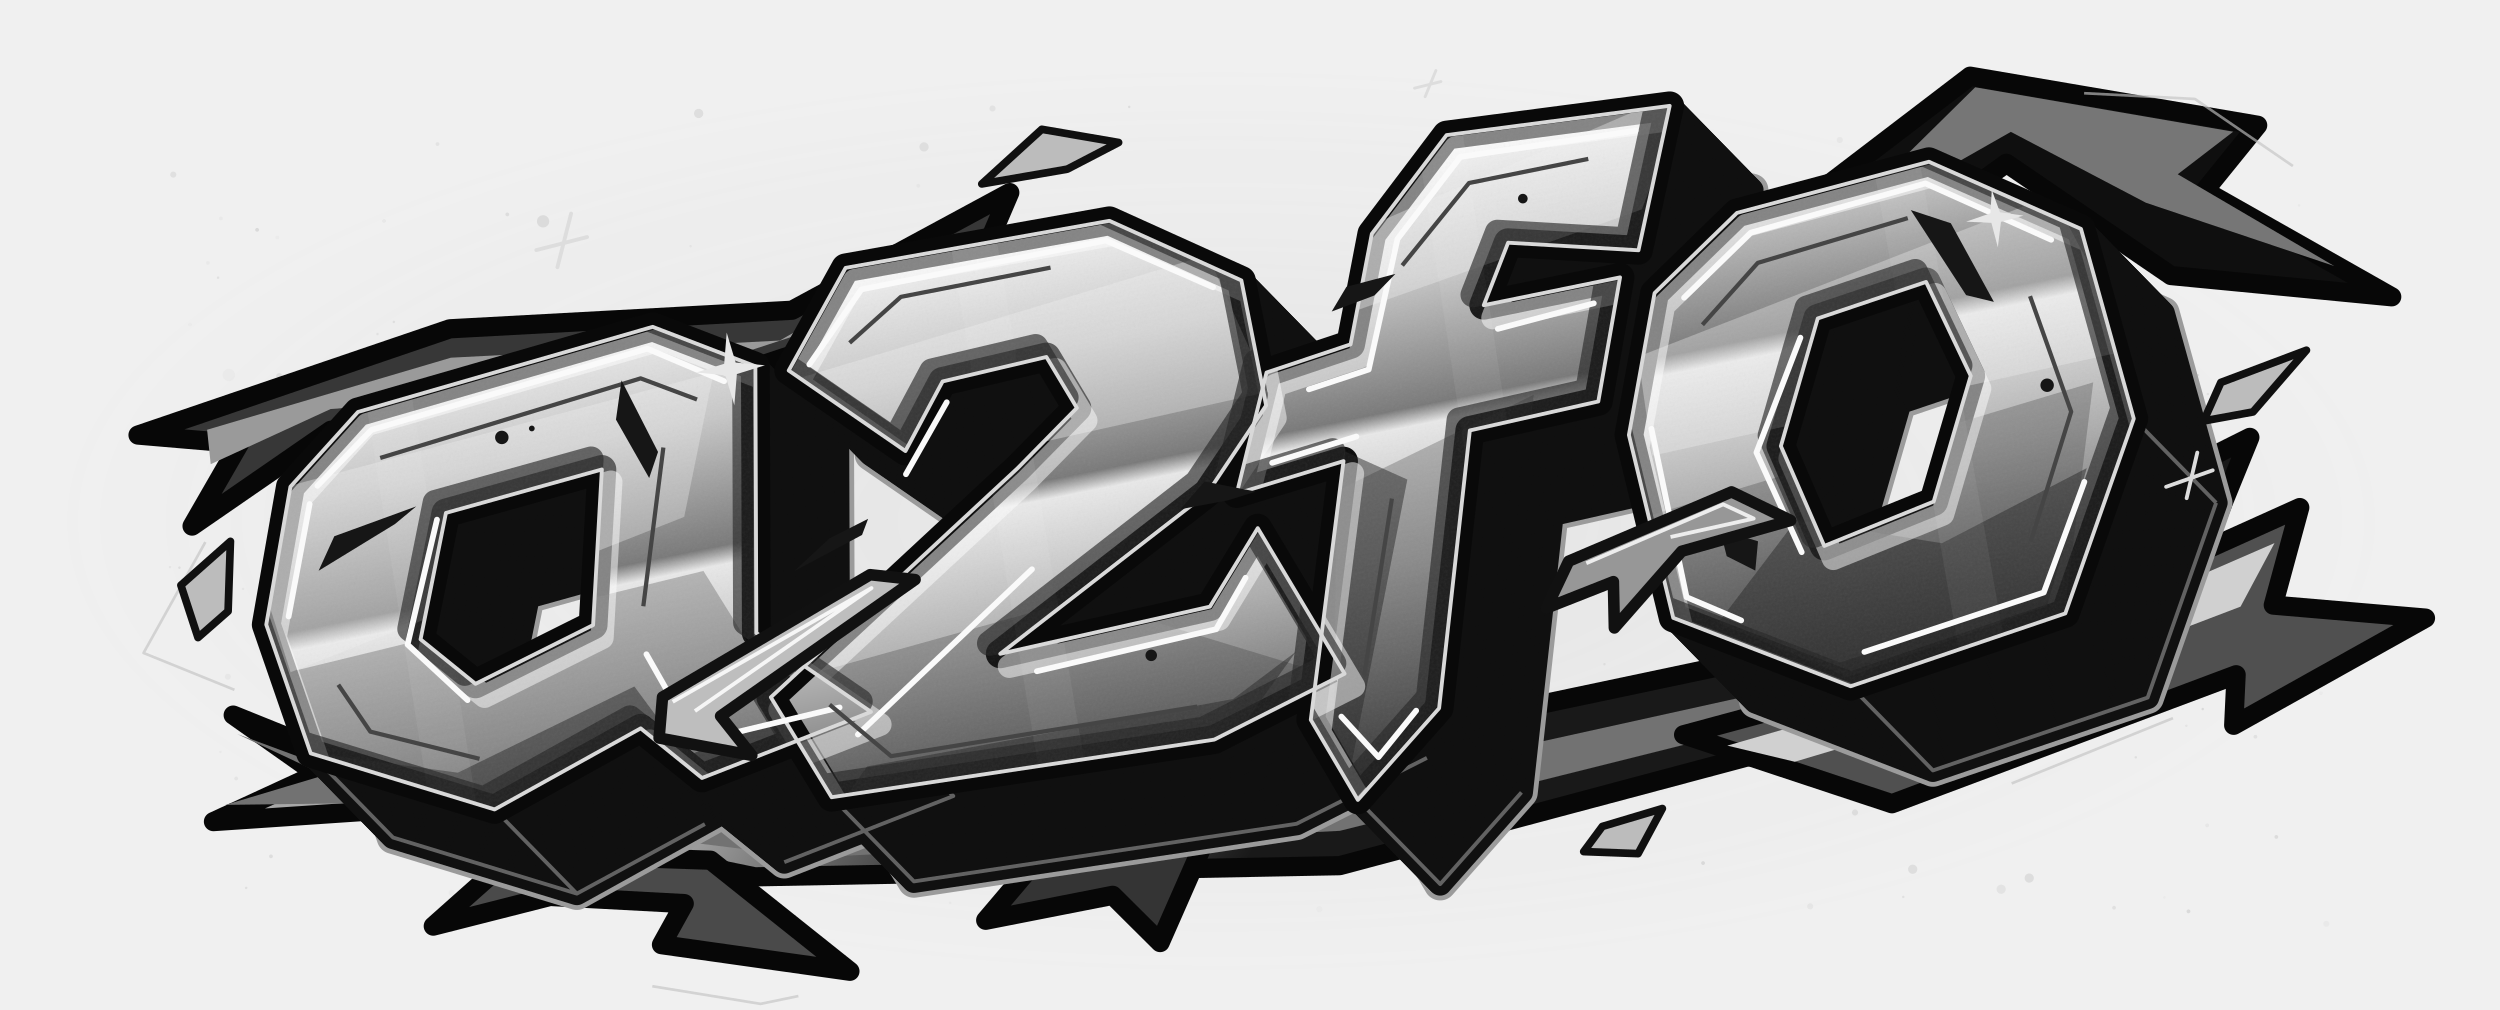
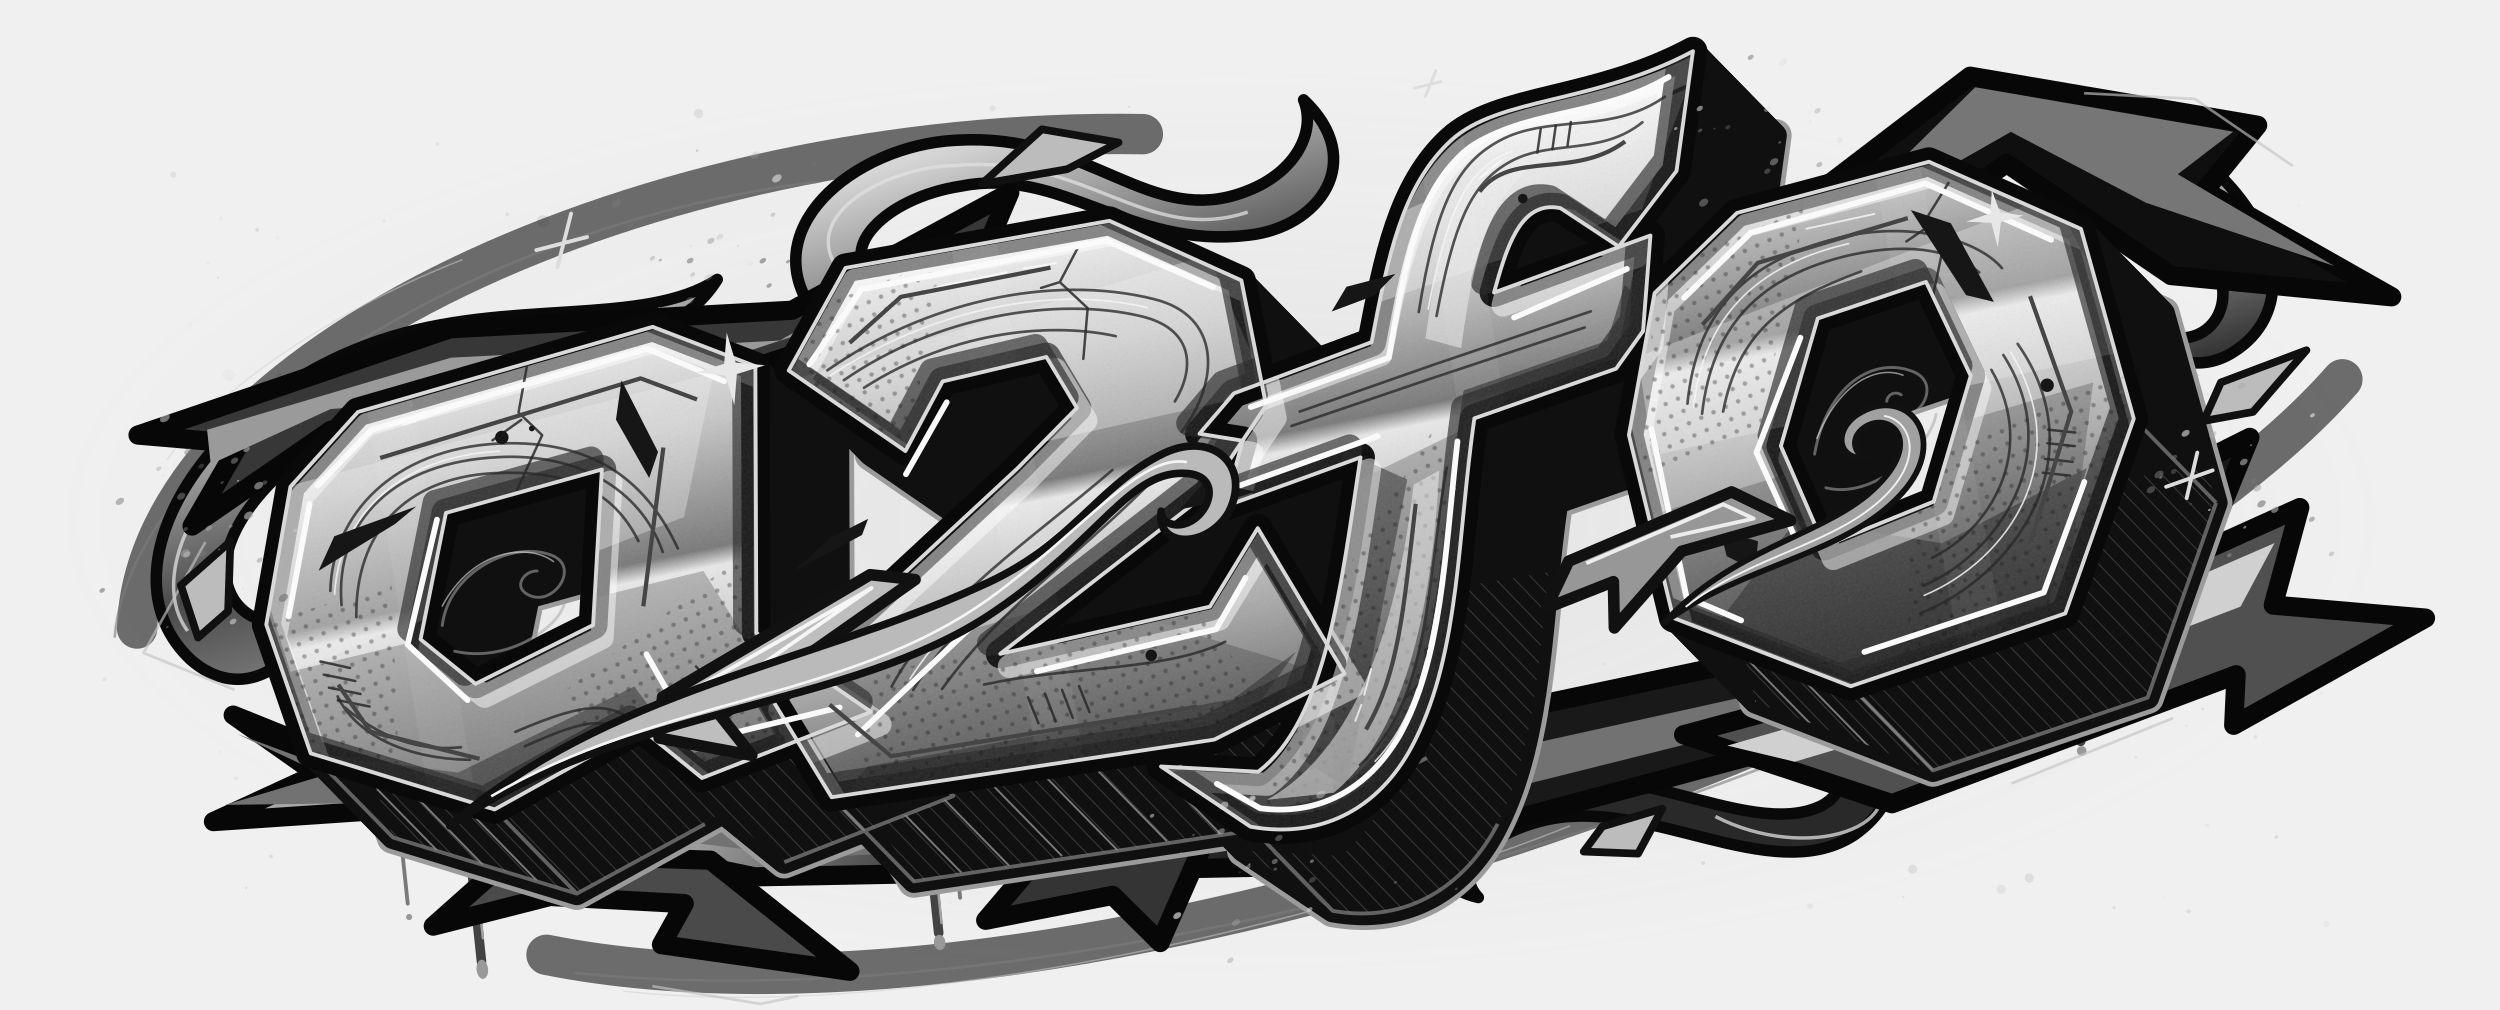
<svg xmlns="http://www.w3.org/2000/svg" viewBox="50 125 1300 525" fill="none" role="img" aria-labelledby="title description">
  <defs>
    <linearGradient id="silver" x1="650" y1="220" x2="680" y2="540" gradientUnits="userSpaceOnUse">
      <stop stop-color="#fafafa" />
      <stop offset=".22" stop-color="#c8c8c8" />
      <stop offset=".43" stop-color="#797979" />
      <stop offset=".46" stop-color="#e8e8e8" />
      <stop offset=".68" stop-color="#adadad" />
      <stop offset="1" stop-color="#414141" />
    </linearGradient>
    <linearGradient id="depth" x1="300" y1="310" x2="700" y2="590" gradientUnits="userSpaceOnUse">
      <stop stop-color="#626262" />
      <stop offset=".48" stop-color="#292929" />
      <stop offset="1" stop-color="#0f0f0f" />
    </linearGradient>
    <linearGradient id="blade" x1="440" y1="460" x2="640" y2="620" gradientUnits="userSpaceOnUse">
      <stop stop-color="#a7a7a7" />
      <stop offset=".4" stop-color="#474747" />
      <stop offset=".43" stop-color="#8b8b8b" />
      <stop offset="1" stop-color="#191919" />
    </linearGradient>
    <radialGradient id="mist">
      <stop stop-color="#999" stop-opacity=".14" />
      <stop offset="1" stop-color="#999" stop-opacity="0" />
    </radialGradient>
    <filter id="grain" x="0" y="0" width="100%" height="100%">
      <feTurbulence type="fractalNoise" baseFrequency=".75" numOctaves="3" stitchTiles="stitch" />
      <feColorMatrix type="saturate" values="0" />
    </filter>
    <path id="a" fill-rule="evenodd" clip-rule="evenodd" d="M244 291 401 263 452 289 438 427 493 474 402 499 373 470 293 504 201 465 185 396 205 326Z M284 348 264 412 290 438 354 414 367 334Z" />
    <path id="two" fill-rule="evenodd" clip-rule="evenodd" d="M469 293 504 243 643 233 708 271 714 337 679 379 563 451 674 438 703 400 740 480 669 507 468 516 442 461 582 356 616 328 603 300 548 307 525 341Z" />
-     <path id="f" fill-rule="evenodd" clip-rule="evenodd" d="M720 502 751 370 694 381 716 320 761 310 778 254 822 207 939 204 915 277 848 266 832 297 904 290 886 353 818 361 787 503 740 546Z" />
+     <path id="f" fill-rule="evenodd" clip-rule="evenodd" d="M698 329 772 310C785 267 796 231 824 210 851 190 900 199 954 177L939 238 905 274 877 251C856 244 846 271 838 291L922 270 913 319 897 337 821 355C806 414 801 474 773 518 753 550 721 565 683 554L640 518 690 526C728 503 743 434 760 369L687 387 700 354 678 348Z" />
    <path id="zero" fill-rule="evenodd" clip-rule="evenodd" d="M968 263 1070 247 1145 290 1162 391 1116 488 1001 514 913 469 900 372 921 300Z M1004 322 978 386 995 440 1054 423 1080 360 1062 309Z" />
    <g id="word">
      <use href="#a" />
      <use href="#two" />
      <use href="#f" />
      <use href="#zero" />
    </g>
    <clipPath id="faces">
      <use href="#a" />
      <use href="#two" />
      <use href="#f" />
      <use href="#zero" />
    </clipPath>
+     <clipPath id="side-faces">
+       <use href="#a" transform="translate(38 48)" />
+       <use href="#two" transform="translate(38 48)" />
+       <use href="#f" transform="translate(38 48)" />
+       <use href="#zero" transform="translate(38 48)" />
+     </clipPath>
+     <pattern id="halftone" width="7" height="7" patternUnits="userSpaceOnUse" patternTransform="rotate(-18)">
+       <circle cx="2" cy="2" r="1.15" fill="#111" />
+     </pattern>
+     <pattern id="hatching" width="7" height="7" patternUnits="userSpaceOnUse" patternTransform="rotate(-38)">
+       <path d="M0 0V7" stroke="#bdbdbd" stroke-width=".8" />
+     </pattern>
+     <linearGradient id="ink-ribbon" x1="300" y1="240" x2="360" y2="540" gradientUnits="userSpaceOnUse">
+       <stop stop-color="#d5d5d5" />
+       <stop offset=".35" stop-color="#4a4a4a" />
+       <stop offset=".7" stop-color="#aaa" />
+       <stop offset="1" stop-color="#292929" />
+     </linearGradient>
  </defs>
  <ellipse cx="685" cy="396" rx="607" ry="238" fill="url(#mist)" />
  <g fill="#bdbdbd">
    <circle cx="164.6" cy="516.0" r="0.65" opacity="0.13" />
    <circle cx="169.0" cy="320.0" r="3.2" opacity="0.11" />
    <circle cx="1007.0" cy="234.8" r="0.65" opacity="0.25" />
    <circle cx="274.2" cy="575.1" r="0.65" opacity="0.15" />
    <circle cx="254.8" cy="292.4" r="0.65" opacity="0.33" />
    <circle cx="413.3" cy="184.0" r="2.4" opacity="0.37" />
    <circle cx="1193.5" cy="402.1" r="1" opacity="0.34" />
    <circle cx="1149.3" cy="597.0" r="1" opacity="0.30" />
    <circle cx="1039.3" cy="498.2" r="1" opacity="0.11" />
    <circle cx="903.5" cy="263.9" r="1.6" opacity="0.16" />
    <circle cx="277.5" cy="199.9" r="1" opacity="0.25" />
    <circle cx="1256.9" cy="485.5" r="1" opacity="0.10" />
    <circle cx="703.5" cy="576.4" r="1.6" opacity="0.37" />
    <circle cx="772.7" cy="544.0" r="2.4" opacity="0.43" />
    <circle cx="178.0" cy="586.7" r="0.65" opacity="0.33" />
    <circle cx="183.7" cy="244.5" r="1" opacity="0.43" />
    <circle cx="1233.7" cy="560.2" r="1" opacity="0.39" />
    <circle cx="395.6" cy="500.6" r="0.65" opacity="0.31" />
    <circle cx="935.6" cy="573.8" r="1" opacity="0.42" />
    <circle cx="962.0" cy="518.7" r="1" opacity="0.15" />
    <circle cx="899.1" cy="196.4" r="1.6" opacity="0.34" />
    <circle cx="1202.6" cy="232.3" r="1" opacity="0.29" />
    <circle cx="1014.1" cy="227.8" r="0.65" opacity="0.19" />
    <circle cx="961.6" cy="215.8" r="1" opacity="0.42" />
    <circle cx="143.3" cy="420.2" r="0.65" opacity="0.34" />
    <circle cx="324.4" cy="545.2" r="1.6" opacity="0.22" />
    <circle cx="254.3" cy="472.7" r="1" opacity="0.44" />
    <circle cx="1210.0" cy="362.3" r="3.2" opacity="0.43" />
    <circle cx="811.7" cy="503.4" r="0.65" opacity="0.37" />
    <circle cx="416.8" cy="481.8" r="1" opacity="0.22" />
    <circle cx="294.0" cy="483.6" r="1" opacity="0.28" />
    <circle cx="705.7" cy="529.2" r="1.6" opacity="0.24" />
    <circle cx="1006.7" cy="197.8" r="1.6" opacity="0.18" />
    <circle cx="1175.5" cy="591.7" r="0.65" opacity="0.11" />
    <circle cx="1197.7" cy="554.2" r="1" opacity="0.19" />
    <circle cx="307.1" cy="541.2" r="0.65" opacity="0.24" />
    <circle cx="1160.6" cy="518.8" r="0.65" opacity="0.33" />
    <circle cx="517.7" cy="577.3" r="1" opacity="0.39" />
    <circle cx="280.2" cy="471.4" r="1" opacity="0.32" />
    <circle cx="960.6" cy="508.3" r="0.65" opacity="0.40" />
    <circle cx="148.8" cy="293.8" r="1" opacity="0.10" />
    <circle cx="1057.6" cy="252.1" r="1" opacity="0.17" />
    <circle cx="527.5" cy="221.6" r="1" opacity="0.13" />
    <circle cx="294.8" cy="534.0" r="1" opacity="0.16" />
    <circle cx="825.8" cy="502.0" r="1.6" opacity="0.25" />
    <circle cx="190.9" cy="570.3" r="1" opacity="0.36" />
    <circle cx="254.7" cy="544.8" r="1.6" opacity="0.28" />
    <circle cx="409.1" cy="253.0" r="0.65" opacity="0.19" />
    <circle cx="1186.9" cy="502.4" r="0.65" opacity="0.23" />
    <circle cx="1065.5" cy="471.8" r="1.6" opacity="0.24" />
    <circle cx="759.0" cy="543.0" r="0.65" opacity="0.37" />
    <circle cx="928.1" cy="222.3" r="1" opacity="0.24" />
    <circle cx="1210.1" cy="373.9" r="0.65" opacity="0.41" />
    <circle cx="1259.7" cy="605.4" r="1.6" opacity="0.14" />
    <circle cx="1142.4" cy="472.1" r="1.6" opacity="0.40" />
    <circle cx="543.2" cy="561.5" r="1.6" opacity="0.21" />
    <circle cx="250.4" cy="381.1" r="1.6" opacity="0.21" />
    <circle cx="138.4" cy="419.9" r="0.65" opacity="0.21" />
    <circle cx="237.6" cy="363.8" r="1" opacity="0.25" />
    <circle cx="897.0" cy="510.7" r="1.6" opacity="0.36" />
    <circle cx="310.4" cy="567.6" r="0.65" opacity="0.10" />
    <circle cx="224.3" cy="395.9" r="0.65" opacity="0.16" />
    <circle cx="176.4" cy="431.2" r="0.65" opacity="0.19" />
    <circle cx="828.6" cy="212.0" r="1" opacity="0.37" />
    <circle cx="544.1" cy="594.5" r="0.65" opacity="0.13" />
    <circle cx="310.3" cy="535.5" r="1" opacity="0.21" />
    <circle cx="415.3" cy="600.5" r="0.65" opacity="0.39" />
    <circle cx="393.5" cy="480.4" r="1.6" opacity="0.22" />
    <circle cx="671.0" cy="528.9" r="0.65" opacity="0.17" />
    <circle cx="566.1" cy="181.4" r="1.6" opacity="0.25" />
    <circle cx="880.8" cy="514.2" r="0.65" opacity="0.28" />
    <circle cx="1192.9" cy="320.1" r="0.65" opacity="0.35" />
    <circle cx="1222.8" cy="508.1" r="1" opacity="0.29" />
    <circle cx="1162.9" cy="469.7" r="1.6" opacity="0.34" />
    <circle cx="185.4" cy="536.6" r="0.65" opacity="0.42" />
    <circle cx="164.9" cy="238.6" r="1" opacity="0.14" />
    <circle cx="1090.6" cy="587.4" r="2.4" opacity="0.25" />
    <circle cx="524.2" cy="260.9" r="1.6" opacity="0.14" />
    <circle cx="569.8" cy="547.5" r="1" opacity="0.27" />
    <circle cx="991.3" cy="596.3" r="1.6" opacity="0.20" />
    <circle cx="672.6" cy="478.4" r="2.4" opacity="0.41" />
    <circle cx="1183.3" cy="326.5" r="1.6" opacity="0.25" />
    <circle cx="742.9" cy="500.5" r="1" opacity="0.16" />
    <circle cx="1033.5" cy="191.1" r="1" opacity="0.35" />
    <circle cx="332.4" cy="240.1" r="3.2" opacity="0.39" />
    <circle cx="140.1" cy="215.8" r="1.6" opacity="0.32" />
    <circle cx="884.3" cy="470.4" r="0.65" opacity="0.29" />
    <circle cx="399.2" cy="583.6" r="1" opacity="0.15" />
    <circle cx="1198.1" cy="329.9" r="0.65" opacity="0.29" />
    <circle cx="1105.2" cy="581.6" r="2.4" opacity="0.36" />
    <circle cx="551.1" cy="250.1" r="1.6" opacity="0.13" />
    <circle cx="158.1" cy="261.7" r="1" opacity="0.13" />
    <circle cx="1206.5" cy="207.5" r="0.65" opacity="0.28" />
    <circle cx="1180.8" cy="322.8" r="1" opacity="0.38" />
    <circle cx="637.2" cy="180.6" r="0.65" opacity="0.36" />
    <circle cx="195.2" cy="320.6" r="1.6" opacity="0.33" />
    <circle cx="224.2" cy="471.5" r="1" opacity="0.21" />
    <circle cx="955.2" cy="224.7" r="1.6" opacity="0.16" />
    <circle cx="391.1" cy="504.5" r="0.65" opacity="0.39" />
    <circle cx="1013.4" cy="211.0" r="2.4" opacity="0.37" />
    <circle cx="1188.0" cy="598.9" r="1" opacity="0.44" />
    <circle cx="912.8" cy="547.9" r="0.65" opacity="0.39" />
    <circle cx="939.9" cy="228.0" r="1.6" opacity="0.36" />
    <circle cx="1107.0" cy="243.3" r="1.6" opacity="0.37" />
    <circle cx="339.9" cy="477.7" r="1.6" opacity="0.29" />
    <circle cx="162.8" cy="417.0" r="0.65" opacity="0.37" />
    <circle cx="686.3" cy="484.1" r="1" opacity="0.27" />
    <circle cx="941.6" cy="522.0" r="1" opacity="0.24" />
    <circle cx="1168.3" cy="309.9" r="1" opacity="0.42" />
    <circle cx="1133.2" cy="361.9" r="1.6" opacity="0.18" />
    <circle cx="983.9" cy="236.9" r="0.65" opacity="0.41" />
    <circle cx="190.3" cy="394.9" r="0.65" opacity="0.19" />
    <circle cx="1044.6" cy="577.0" r="2.4" opacity="0.35" />
    <circle cx="831.1" cy="201.2" r="1" opacity="0.40" />
    <circle cx="249.7" cy="239.9" r="1" opacity="0.17" />
    <circle cx="284.9" cy="589.3" r="1.6" opacity="0.12" />
    <circle cx="1130.8" cy="377.6" r="0.65" opacity="0.21" />
    <circle cx="313.8" cy="236.5" r="1" opacity="0.36" />
    <circle cx="1203.1" cy="263.7" r="1" opacity="0.27" />
    <circle cx="646.6" cy="248.0" r="0.65" opacity="0.40" />
    <circle cx="736.1" cy="597.8" r="1.6" opacity="0.10" />
    <circle cx="1014.6" cy="547.5" r="1.6" opacity="0.35" />
    <circle cx="194.2" cy="248.5" r="1" opacity="0.11" />
    <circle cx="601.5" cy="529.2" r="1" opacity="0.38" />
    <circle cx="1060.6" cy="497.1" r="1" opacity="0.18" />
    <circle cx="168.5" cy="476.9" r="1.6" opacity="0.15" />
    <circle cx="163.4" cy="269.4" r="0.65" opacity="0.32" />
    <circle cx="246.3" cy="298.7" r="0.65" opacity="0.27" />
    <circle cx="181.3" cy="505.1" r="1.6" opacity="0.31" />
    <circle cx="1195.4" cy="493.7" r="0.65" opacity="0.44" />
    <circle cx="1245.5" cy="231.8" r="0.65" opacity="0.14" />
    <circle cx="172.8" cy="529.8" r="1" opacity="0.23" />
    <circle cx="506.7" cy="579.0" r="1" opacity="0.22" />
    <circle cx="589.4" cy="242.0" r="1" opacity="0.14" />
    <circle cx="786.2" cy="526.3" r="0.65" opacity="0.10" />
    <circle cx="336.9" cy="539.3" r="1.6" opacity="0.33" />
    <circle cx="1039.7" cy="591.4" r="0.65" opacity="0.30" />
    <circle cx="766.9" cy="497.2" r="1" opacity="0.32" />
    <circle cx="376.9" cy="478.1" r="1" opacity="0.13" />
    <circle cx="825.8" cy="198.9" r="1" opacity="0.38" />
    <circle cx="1160.2" cy="401.0" r="1.6" opacity="0.31" />
    <circle cx="530.5" cy="201.4" r="2.4" opacity="0.32" />
  </g>
  <g transform="rotate(-6 700 390)" stroke-linejoin="round">
+     <g stroke-linecap="round">
+       <path d="M118 391C137 252 410 159 665 190M312 582C585 667 1113 529 1272 382" stroke="#252525" stroke-width="21" opacity=".65" />
+       <path d="M106 394C124 300 303 200 494 197M326 593C602 651 1021 558 1180 463" stroke="#7b7b7b" stroke-width="1.4" opacity=".6" />
+       <path d="M143 305C172 271 240 236 306 218M350 605C495 637 718 608 848 571" stroke="#d0d0d0" stroke-width=".8" opacity=".5" />
+       <path d="M278 503V582M290 534V556M516 523V592M1117 474V555" stroke="#434343" stroke-width="5" />
+       <path d="M280 534V570M518 551V587M1119 519V549" stroke="#a1a1a1" stroke-width="1.3" />
+       <path d="M243 508V548M529 552V575M1131 508V533" stroke="#7a7a7a" stroke-width="2" />
+     </g>
+     <g fill="#999">
+       <ellipse cx="278" cy="586" rx="3" ry="5" />
+       <ellipse cx="516" cy="597" rx="3" ry="4" />
+       <circle cx="1117" cy="560" r="2.5" />
+       <circle cx="243" cy="555" r="1.6" />
+     </g>
+     <g fill="url(#ink-ribbon)" stroke="#090909" stroke-width="6">
+       <path d="M144 410C101 360 164 276 260 255 327 240 397 263 437 242 405 283 338 266 276 283 205 302 153 349 170 382 180 400 201 396 214 385 199 422 167 435 144 410Z" />
+       <path d="M487 267C456 219 515 180 568 183 639 186 663 240 716 225 742 218 755 198 750 181 780 216 751 248 714 248 652 249 621 202 568 207 527 209 501 234 518 248Z" />
+       <path d="M1049 253C1076 205 1173 213 1219 269 1251 308 1248 347 1217 362 1197 372 1177 361 1174 345 1199 363 1220 343 1214 321 1203 275 1119 220 1082 256Z" />
+       <path d="M925 499C1011 509 1043 564 995 591 949 615 889 558 833 567 801 572 786 589 797 603 767 593 777 563 812 551 875 528 938 590 980 574 1005 563 978 536 941 539Z" />
+     </g>
+     <g stroke="#e0e0e0" stroke-width="1.8" opacity=".75">
+       <path d="M144 395C122 358 174 289 259 271 329 255 365 274 406 254M498 239C487 211 533 193 566 196 635 197 661 248 715 236M1082 235C1142 219 1211 277 1226 319M1007 552C1030 592 968 603 924 574" />
+     </g>
    <g stroke="#070707" stroke-width="10">
      <path d="M129 291 296 253 474 262 593 213 564 265 394 302 229 299 152 341 181 301Z" fill="#373737" />
      <path d="m165 292 130-24 171 9 91-40-30 27-135 29-162-5-65 22Z" fill="#9a9a9a" stroke="none" />
      <path d="m991 269 105-64 146 41-31 31 91 65-113-23-79-67-87 50Z" fill="url(#depth)" />
      <path d="m1098 211 131 37-31 19 76 56-94-43-66-44-105 46Z" fill="#767676" stroke="none" />
      <path d="m163 441 81 43 203 38 253-1 299-31 222-83-30 56-127 63-337 53-303-26-170-54-107-4 56-19Z" fill="url(#blade)" />
      <path d="m164 451 85 42 211 42 270 3 336-38 116-57-99 68-354 50-275-15-224-52-76-7 53-10Z" fill="#727272" stroke="none" />
      <path d="m301 528 101 14 66 65-96-24 14-20-69-11-62 9Z" fill="#4a4a4a" />
      <path d="m912 530 149-24 182-60-19 49 78 15-105 45 4-26-185 48Z" fill="#505050" />
      <path d="m934 538 129-23 165-52-21 31-143 38-96 18Z" fill="#d0d0d0" stroke="none" />
      <path d="m585 546 73 14-28 49-22-27-67 6Z" fill="#343434" />
    </g>
    <g stroke="#c3c3c3" stroke-width="1.4" opacity=".65">
      <path d="m158 350-38 54 45 24M1154 220l57 9 47 40M365 604l55 15 20-2M1079 573l87-25" />
    </g>
    <use href="#word" transform="translate(38 48)" fill="#0c0c0c" stroke="#9b9b9b" stroke-width="17" />
    <use href="#word" transform="translate(38.0 48)" fill="url(#depth)" stroke="#101010" stroke-width="12" />
    <use href="#word" transform="translate(37.21 47)" fill="url(#depth)" stroke="#101010" stroke-width="12" />
    <use href="#word" transform="translate(36.42 46)" fill="url(#depth)" stroke="#101010" stroke-width="12" />
    <use href="#word" transform="translate(35.62 45)" fill="url(#depth)" stroke="#101010" stroke-width="12" />
    <use href="#word" transform="translate(34.83 44)" fill="url(#depth)" stroke="#101010" stroke-width="12" />
    <use href="#word" transform="translate(34.04 43)" fill="url(#depth)" stroke="#101010" stroke-width="12" />
    <use href="#word" transform="translate(33.25 42)" fill="url(#depth)" stroke="#101010" stroke-width="12" />
    <use href="#word" transform="translate(32.46 41)" fill="url(#depth)" stroke="#101010" stroke-width="12" />
    <use href="#word" transform="translate(31.67 40)" fill="url(#depth)" stroke="#101010" stroke-width="12" />
    <use href="#word" transform="translate(30.88 39)" fill="url(#depth)" stroke="#101010" stroke-width="12" />
    <use href="#word" transform="translate(30.08 38)" fill="url(#depth)" stroke="#101010" stroke-width="12" />
    <use href="#word" transform="translate(29.29 37)" fill="url(#depth)" stroke="#101010" stroke-width="12" />
    <use href="#word" transform="translate(28.5 36)" fill="url(#depth)" stroke="#101010" stroke-width="12" />
    <use href="#word" transform="translate(27.71 35)" fill="url(#depth)" stroke="#101010" stroke-width="12" />
    <use href="#word" transform="translate(26.92 34)" fill="url(#depth)" stroke="#101010" stroke-width="12" />
    <use href="#word" transform="translate(26.12 33)" fill="url(#depth)" stroke="#101010" stroke-width="12" />
    <use href="#word" transform="translate(25.33 32)" fill="url(#depth)" stroke="#101010" stroke-width="12" />
    <use href="#word" transform="translate(24.54 31)" fill="url(#depth)" stroke="#101010" stroke-width="12" />
    <use href="#word" transform="translate(23.75 30)" fill="url(#depth)" stroke="#101010" stroke-width="12" />
    <use href="#word" transform="translate(22.96 29)" fill="url(#depth)" stroke="#101010" stroke-width="12" />
    <use href="#word" transform="translate(22.17 28)" fill="url(#depth)" stroke="#101010" stroke-width="12" />
    <use href="#word" transform="translate(21.38 27)" fill="url(#depth)" stroke="#101010" stroke-width="12" />
    <use href="#word" transform="translate(20.58 26)" fill="url(#depth)" stroke="#101010" stroke-width="12" />
    <use href="#word" transform="translate(19.79 25)" fill="url(#depth)" stroke="#101010" stroke-width="12" />
    <use href="#word" transform="translate(19.0 24)" fill="url(#depth)" stroke="#101010" stroke-width="12" />
    <use href="#word" transform="translate(18.21 23)" fill="url(#depth)" stroke="#101010" stroke-width="12" />
    <use href="#word" transform="translate(17.42 22)" fill="url(#depth)" stroke="#101010" stroke-width="12" />
    <use href="#word" transform="translate(16.62 21)" fill="url(#depth)" stroke="#101010" stroke-width="12" />
    <use href="#word" transform="translate(15.83 20)" fill="url(#depth)" stroke="#101010" stroke-width="12" />
    <use href="#word" transform="translate(15.04 19)" fill="url(#depth)" stroke="#101010" stroke-width="12" />
    <use href="#word" transform="translate(14.25 18)" fill="url(#depth)" stroke="#101010" stroke-width="12" />
    <use href="#word" transform="translate(13.46 17)" fill="url(#depth)" stroke="#101010" stroke-width="12" />
    <use href="#word" transform="translate(12.67 16)" fill="url(#depth)" stroke="#101010" stroke-width="12" />
    <use href="#word" transform="translate(11.88 15)" fill="url(#depth)" stroke="#101010" stroke-width="12" />
    <use href="#word" transform="translate(11.08 14)" fill="url(#depth)" stroke="#101010" stroke-width="12" />
    <use href="#word" transform="translate(10.29 13)" fill="url(#depth)" stroke="#101010" stroke-width="12" />
    <use href="#word" transform="translate(9.5 12)" fill="url(#depth)" stroke="#101010" stroke-width="12" />
    <use href="#word" transform="translate(8.71 11)" fill="url(#depth)" stroke="#101010" stroke-width="12" />
    <use href="#word" transform="translate(7.92 10)" fill="url(#depth)" stroke="#101010" stroke-width="12" />
    <use href="#word" transform="translate(7.12 9)" fill="url(#depth)" stroke="#101010" stroke-width="12" />
    <use href="#word" transform="translate(6.33 8)" fill="url(#depth)" stroke="#101010" stroke-width="12" />
    <use href="#word" transform="translate(5.54 7)" fill="url(#depth)" stroke="#101010" stroke-width="12" />
    <use href="#word" transform="translate(4.75 6)" fill="url(#depth)" stroke="#101010" stroke-width="12" />
    <use href="#word" transform="translate(3.96 5)" fill="url(#depth)" stroke="#101010" stroke-width="12" />
    <use href="#word" transform="translate(3.17 4)" fill="url(#depth)" stroke="#101010" stroke-width="12" />
    <use href="#word" transform="translate(2.38 3)" fill="url(#depth)" stroke="#101010" stroke-width="12" />
    <use href="#word" transform="translate(1.58 2)" fill="url(#depth)" stroke="#101010" stroke-width="12" />
    <use href="#word" transform="translate(0.79 1)" fill="url(#depth)" stroke="#101010" stroke-width="12" />
+     <g clip-path="url(#side-faces)">
+       <path d="M192 438 515 494 790 442 1217 418V622H192Z" fill="url(#hatching)" opacity=".3" />
+       <g stroke="#d0d0d0" stroke-width="1" opacity=".55">
+         <path d="M201 465 239 513M223 474l38 48M246 484l38 48M273 495l38 48M468 516l38 48M493 514l38 48M518 513l38 48M546 511l38 48M575 511l38 48M601 509l38 48M629 508l38 48M913 469l38 48M940 483l38 48M969 498l38 48M1001 514l38 48" />
+       </g>
+     </g>
    <g stroke="#858585" stroke-width="2" opacity=".7">
-       <path d="m201 465 38 48 92 39M293 504l38 48 70-29M493 474l38 48-91 25M468 516l38 48 201-9 71-27M740 546l38 48 47-43M1001 514l38 48 115-26 46-97M1162 391l38 48" />
+       <path d="m201 465 38 48 92 39M293 504l38 48 70-29M493 474l38 48-91 25M468 516l38 48 201-9 71-27M683 554l38 48C759 613 791 596 811 566M1001 514l38 48 115-26 46-97M1162 391l38 48" />
    </g>
    <use href="#word" fill="url(#silver)" stroke="#090909" stroke-width="15" />
    <g clip-path="url(#faces)">
      <path d="m176 330 254-40-23 73-212 59Zm285-30 231-44 24 74-260 30Zm293-43 195-61-30 60-154 37Zm155 75 223-61 34 84-255 29Z" fill="#f0f0f0" opacity=".35" />
      <path d="m178 424 236-32 47 97-117 42-146-43Zm251 33 178-30 111 47-19 46-247 19Zm317-72 107-39-40 178-88 37Zm159 30 238-45-30 129-182 32Z" fill="#292929" opacity=".27" />
      <path d="m202 465 74 18 96-35 30 51-109 22Zm286 37 193-15 35-21-42 47-210 17Zm264-137 31 18-48 156-23-18Zm230 60 74 20 79-31-28 69-107 26-64-35Z" fill="#252525" opacity=".5" />
      <path d="m260 273 13 250m298-296 19 308m228-337 17 356m217-324 21 299" stroke="#fff" stroke-width="24" opacity=".06" />
      <use href="#word" transform="translate(4 7)" stroke="#fff" stroke-opacity=".5" stroke-width="12" />
      <use href="#word" transform="translate(-5 -6)" stroke="#252525" stroke-opacity=".65" stroke-width="13" />
-       <rect x="170" y="190" width="1030" height="380" filter="url(#grain)" opacity=".065" />
+       <path d="M184 395 252 382 246 475 186 466ZM335 447 433 387 451 495 348 515ZM459 269 554 244 526 342 462 346ZM497 454 669 441 700 496 478 525ZM736 440 798 360 824 453 778 548 683 566ZM924 288 1004 264 968 376 902 397ZM1047 403 1165 361 1142 482 1026 519Z" fill="url(#halftone)" opacity=".34" />
+       <path d="M800 311C813 260 825 220 865 215L934 197 917 222C851 212 834 252 818 318ZM800 380C790 443 771 512 728 541L693 541C747 518 773 444 786 386Z" fill="#eee" opacity=".55" />
+       <path d="M817 340 894 322 906 294 913 303 899 331 829 350 785 487 766 520C792 461 800 402 817 340Z" fill="#242424" opacity=".55" />
+       <rect x="170" y="170" width="1030" height="410" filter="url(#grain)" opacity=".10" />
+     </g>
+     <g clip-path="url(#faces)" stroke-linecap="round">
+       <g stroke="#282828" stroke-width="1.4" opacity=".78">
+         <path d="M220 382C225 343 260 312 315 315 366 318 390 344 402 379M225 390C226 345 261 319 314 322 355 324 386 346 394 380M232 397C236 353 265 328 310 330 350 332 372 346 382 373" />
+         <path d="M218 437C225 457 249 473 283 477M221 443C242 465 263 470 279 470M308 465C347 453 364 452 378 478M312 473C346 462 360 460 369 480" />
+         <path d="M489 295C543 265 610 257 662 276 695 288 692 321 669 346M497 301C548 273 611 269 654 284 680 293 680 313 667 330M507 306C559 280 610 283 640 293" />
+         <path d="M505 462C535 419 585 394 631 362M516 465C546 425 595 401 640 365M531 466C565 428 606 406 647 373M553 466C600 461 647 469 680 457" />
+         <path d="M798 297C813 242 826 220 854 211 881 203 908 215 937 199M807 300C821 253 832 233 854 224 876 215 901 226 924 211M812 379C796 438 794 500 745 540M804 379C787 438 783 499 743 528M731 342 803 325 887 306M726 349 801 332 883 314" />
+         <path d="M932 359C942 310 972 287 1023 281 1060 277 1092 291 1102 306M939 365C949 320 976 297 1024 291 1059 287 1080 296 1090 307M950 365C962 326 985 311 1029 300M1106 346C1141 409 1092 466 1041 480M1098 351C1126 407 1083 454 1044 466M1091 358C1111 403 1081 441 1050 452" />
+       </g>
+       <g stroke="#f5f5f5" stroke-width=".85" opacity=".85">
+         <path d="M222 384C228 346 261 316 315 319M490 298C546 269 610 263 658 280M515 459C549 417 596 396 635 369M803 296C818 247 830 225 855 219M807 390C790 453 783 500 751 527M935 361C945 315 975 291 1024 285M1102 350C1130 409 1090 457 1044 471" />
+       </g>
+       <g stroke="#292929" stroke-width="1.3" opacity=".85">
+         <path d="m334 276-7 24 11 13-16 27m6-36-16 9M626 244l-12 18 13 15-5 26m-8-41-10 2M1079 259l-14 18 9 11-9 28m2-36-13 7M405 441l9 13-3 21M798 466l-15 6 1 12-14 12" />
+         <path d="m211 418 15 5m-14 2 16 5m-14 2 16 5m-12 2 16 5M575 475l4 14m5-15 4 15m5-16 4 15m5-16 4 14M871 209l-3 12m11-13-3 12m11-13-3 12M1131 395l-14-3m13 10-14-3m12 11-14-3m12 10-14-3" />
+       </g>
+       <g stroke="#fff" stroke-width="1" opacity=".72">
+         <path d="m267 300 27-6m10-2 8-2M549 258l38-4m9-1 17-1M837 231l12-8M1003 275l36-4M754 479l-5 13m-2 5-4 8" />
+       </g>
    </g>
    <use href="#word" stroke="#d9d9d9" stroke-width="2" />
    <g stroke="#fafafa" stroke-width="3" stroke-linecap="round">
      <path d="m219 327 31-26 147-27 38 21M197 393l17-57M279 351l-22 63 28 32M380 432l21 48 76-10" />
      <path d="m480 291 31-36 129-12 53 30M549 318l-25 35M485 485l99-76M581 462l95-12 18-25" />
-       <path d="m737 331 32-7 22-66 37-39 92-4M714 367l45-9M838 310l51-8M736 502l17 23 22-22" />
+       <path d="M706 337 780 319C795 267 804 236 830 217 861 197 901 207 940 189M696 377l74-18M847 305l61-19M811 366C798 425 791 478 765 515 745 542 718 552 689 545L668 530" />
      <path d="m936 304 38-30 93-16 62 36M912 370l9 89 27 15M994 331l-29 57 18 54M1010 497l96-21 27-55" />
    </g>
    <g stroke="#454545" stroke-width="2.2">
-       <path d="m253 316 139-27 28 14M219 431l14 26 55 20M400 326l-19 81M502 282l29-21 79-7M472 468l29 30 161-9M792 272l39-39 63-6M774 392l-24 90M944 319l32-29 80-15M1115 322l15 62-28 65" />
+       <path d="m253 316 139-27 28 14M219 431l14 26 55 20M400 326l-19 81M502 282l29-21 79-7M472 468l29 30 161-9M836 238C855 218 885 237 914 220M786 396C774 450 768 483 748 510M944 319l32-29 80-15M1115 322l15 62-28 65" />
+     </g>
+     <g stroke-linecap="round" stroke-linejoin="round">
+       <path d="M276 406C282 379 317 365 337 376 351 384 333 404 321 394 315 389 322 382 328 383M281 420C307 429 335 414 340 402M995 392C1005 357 1031 344 1051 355 1065 363 1050 383 1038 375 1031 369 1038 362 1043 366M999 410C1023 419 1055 395 1060 378" stroke="#aaa" stroke-width="1.5" opacity=".55" />
+       <path d="M277 396C296 368 325 368 337 379M997 384C1013 354 1034 350 1045 356" stroke="#e2e2e2" stroke-width=".8" opacity=".6" />
    </g>
    <g fill="#161616">
      <path d="m225 354 44-11-12 8-42 20Zm157-65 15 39-6 13-14-32Zm99 93 21-8-4 8-37 15Zm183 4 14-13 26 8-15 3Zm89-94 9-12 26-4-12 10Zm305-21 20 9 18 43-14-5Zm-116 155 19 8-3 15-14-9Z" />
      <circle cx="317" cy="312" r="3.5" />
      <circle cx="333" cy="309" r="1.5" />
      <circle cx="641" cy="460" r="3" />
      <circle cx="858" cy="244" r="2.5" />
      <circle cx="1119" cy="369" r="3.5" />
    </g>
    <path d="m386 455 114-52 23 5-108 60 14 22-47-14Z" fill="#bebebe" stroke="#111" stroke-width="6" />
    <path d="m391 458 109-48-98 54" stroke="#f6f6f6" stroke-width="2" />
    <path d="m862 434 88-27 29 18-58 10-39 36 2-24-36 10Z" fill="#979797" stroke="#111" stroke-width="6" />
    <path d="m871 436 74-23 15 9-44 5" stroke="#ededed" stroke-width="2" />
+     <path d="M269 510C365 457 482 472 562 429 622 397 640 362 670 368 689 372 677 394 663 394 657 394 653 390 654 386 649 405 676 408 689 390 703 368 686 347 659 356 622 369 607 399 556 415 464 446 358 448 269 510Z" fill="#bababa" stroke="#101010" stroke-width="4" />
+     <path d="M292 497C384 455 481 467 560 422 614 391 646 355 670 362" stroke="#f5f5f5" stroke-width="1.4" />
+     <path d="M908 471C947 437 991 435 1020 416 1055 392 1036 373 1022 381 1013 386 1016 396 1023 397 1006 397 1006 381 1019 374 1046 360 1067 391 1038 417 1006 446 952 445 908 471Z" fill="#a1a1a1" stroke="#111" stroke-width="3" />
+     <path d="M920 464C958 440 1004 440 1032 415 1052 397 1045 379 1033 376" stroke="#f0f0f0" stroke-width="1" />
    <g fill="#bcbcbc" stroke="#101010" stroke-width="4">
      <path d="m143 371 28-20-5 36-17 12Z" />
      <path d="m1209 377 46-12-31 29-26 2Z" />
      <path d="m579 207 34-25 39 11-28 11Z" />
      <path d="m865 573 32-6-15 22-28-4Z" />
    </g>
    <g stroke="#ddd" stroke-linecap="round">
      <path d="m355 227 10-27m-20 17 27-4M1185 435l8-23m-18 16 25-6" stroke-width="2" />
      <path d="m813 186 7-13m-12 8 14-2" stroke-width="1.5" />
    </g>
+     <g>
+       <ellipse cx="185.1" cy="362.3" rx="1.7" ry="1.1" transform="rotate(-28 185.1 362.3)" fill="#aaa" opacity="0.65" />
+       <ellipse cx="191.9" cy="322.5" rx="1.5" ry="1.0" transform="rotate(-28 191.9 322.5)" fill="#777" opacity="0.50" />
+       <ellipse cx="154.0" cy="302.3" rx="2.2" ry="1.5" transform="rotate(-28 154.0 302.3)" fill="#777" opacity="0.45" />
+       <ellipse cx="171.9" cy="343.2" rx="1.2" ry="0.8" transform="rotate(-28 171.9 343.2)" fill="#aaa" opacity="0.45" />
+       <ellipse cx="177.5" cy="309.5" rx="2.1" ry="1.4" transform="rotate(-28 177.5 309.5)" fill="#aaa" opacity="0.43" />
+       <ellipse cx="98.3" cy="415.5" rx="1.3" ry="0.9" transform="rotate(-28 98.3 415.5)" fill="#ddd" opacity="0.70" />
+       <ellipse cx="148.5" cy="342.2" rx="1.3" ry="0.9" transform="rotate(-28 148.5 342.2)" fill="#777" opacity="0.49" />
+       <ellipse cx="156.3" cy="355.9" rx="2.0" ry="1.3" transform="rotate(-28 156.3 355.9)" fill="#777" opacity="0.51" />
+       <ellipse cx="205.1" cy="348.9" rx="1.3" ry="0.9" transform="rotate(-28 205.1 348.9)" fill="#ddd" opacity="0.29" />
+       <ellipse cx="188.6" cy="323.7" rx="2.5" ry="1.7" transform="rotate(-28 188.6 323.7)" fill="#ddd" opacity="0.48" />
+       <ellipse cx="160.0" cy="310.5" rx="1.6" ry="1.1" transform="rotate(-28 160.0 310.5)" fill="#777" opacity="0.37" />
+       <ellipse cx="102.0" cy="369.4" rx="1.6" ry="1.1" transform="rotate(-28 102.0 369.4)" fill="#777" opacity="0.61" />
+       <ellipse cx="116.0" cy="324.3" rx="2.4" ry="1.6" transform="rotate(-28 116.0 324.3)" fill="#777" opacity="0.49" />
+       <ellipse cx="137.9" cy="309.5" rx="1.5" ry="1.0" transform="rotate(-28 137.9 309.5)" fill="#aaa" opacity="0.47" />
+       <ellipse cx="168.0" cy="392.6" rx="1.9" ry="1.3" transform="rotate(-28 168.0 392.6)" fill="#ddd" opacity="0.55" />
+       <ellipse cx="143.8" cy="283.7" rx="2.8" ry="1.8" transform="rotate(-28 143.8 283.7)" fill="#ddd" opacity="0.50" />
+       <ellipse cx="148.0" cy="325.0" rx="2.3" ry="1.6" transform="rotate(-28 148.0 325.0)" fill="#777" opacity="0.56" />
+       <ellipse cx="169.9" cy="320.1" rx="1.0" ry="0.6" transform="rotate(-28 169.9 320.1)" fill="#ddd" opacity="0.25" />
+       <ellipse cx="195.3" cy="383.1" rx="2.7" ry="1.8" transform="rotate(-28 195.3 383.1)" fill="#777" opacity="0.67" />
+       <ellipse cx="147.7" cy="355.4" rx="2.1" ry="1.4" transform="rotate(-28 147.7 355.4)" fill="#ddd" opacity="0.48" />
+       <ellipse cx="184.3" cy="304.3" rx="1.8" ry="1.2" transform="rotate(-28 184.3 304.3)" fill="#aaa" opacity="0.62" />
+       <ellipse cx="133.7" cy="391.9" rx="0.7" ry="0.5" transform="rotate(-28 133.7 391.9)" fill="#777" opacity="0.57" />
+       <ellipse cx="181.8" cy="338.6" rx="2.6" ry="1.8" transform="rotate(-28 181.8 338.6)" fill="#aaa" opacity="0.69" />
+       <ellipse cx="178.2" cy="320.1" rx="0.6" ry="0.4" transform="rotate(-28 178.2 320.1)" fill="#ddd" opacity="0.66" />
+       <ellipse cx="146.9" cy="354.5" rx="2.5" ry="1.7" transform="rotate(-28 146.9 354.5)" fill="#aaa" opacity="0.45" />
+       <ellipse cx="160.6" cy="343.0" rx="1.8" ry="1.2" transform="rotate(-28 160.6 343.0)" fill="#aaa" opacity="0.52" />
+       <ellipse cx="164.7" cy="354.6" rx="0.6" ry="0.4" transform="rotate(-28 164.7 354.6)" fill="#777" opacity="0.68" />
+       <ellipse cx="139.8" cy="313.3" rx="0.9" ry="0.6" transform="rotate(-28 139.8 313.3)" fill="#ddd" opacity="0.55" />
+       <ellipse cx="388.9" cy="197.3" rx="2.5" ry="1.7" transform="rotate(-28 388.9 197.3)" fill="#777" opacity="0.57" />
+       <ellipse cx="461.6" cy="234.8" rx="1.9" ry="1.2" transform="rotate(-28 461.6 234.8)" fill="#777" opacity="0.64" />
+       <ellipse cx="435.8" cy="221.7" rx="2.0" ry="1.4" transform="rotate(-28 435.8 221.7)" fill="#aaa" opacity="0.60" />
+       <ellipse cx="469.3" cy="211.6" rx="1.4" ry="1.0" transform="rotate(-28 469.3 211.6)" fill="#aaa" opacity="0.48" />
+       <ellipse cx="449.6" cy="225.8" rx="0.7" ry="0.5" transform="rotate(-28 449.6 225.8)" fill="#aaa" opacity="0.27" />
+       <ellipse cx="432.5" cy="240.4" rx="2.3" ry="1.5" transform="rotate(-28 432.5 240.4)" fill="#aaa" opacity="0.26" />
+       <ellipse cx="404.6" cy="227.5" rx="1.5" ry="1.0" transform="rotate(-28 404.6 227.5)" fill="#aaa" opacity="0.47" />
+       <ellipse cx="408.6" cy="228.9" rx="0.9" ry="0.6" transform="rotate(-28 408.6 228.9)" fill="#777" opacity="0.48" />
+       <ellipse cx="424.0" cy="230.8" rx="1.9" ry="1.3" transform="rotate(-28 424.0 230.8)" fill="#777" opacity="0.57" />
+       <ellipse cx="440.7" cy="220.1" rx="2.0" ry="1.3" transform="rotate(-28 440.7 220.1)" fill="#aaa" opacity="0.27" />
+       <ellipse cx="394.8" cy="209.3" rx="1.5" ry="1.0" transform="rotate(-28 394.8 209.3)" fill="#777" opacity="0.33" />
+       <ellipse cx="433.6" cy="174.3" rx="0.8" ry="0.5" transform="rotate(-28 433.6 174.3)" fill="#777" opacity="0.35" />
+       <ellipse cx="493.5" cy="187.8" rx="0.8" ry="0.5" transform="rotate(-28 493.5 187.8)" fill="#777" opacity="0.63" />
+       <ellipse cx="424.5" cy="238.1" rx="1.5" ry="1.0" transform="rotate(-28 424.5 238.1)" fill="#aaa" opacity="0.42" />
+       <ellipse cx="454.9" cy="235.7" rx="1.6" ry="1.0" transform="rotate(-28 454.9 235.7)" fill="#ddd" opacity="0.38" />
+       <ellipse cx="463.5" cy="248.0" rx="1.5" ry="1.0" transform="rotate(-28 463.5 248.0)" fill="#777" opacity="0.61" />
+       <ellipse cx="463.4" cy="179.7" rx="2.5" ry="1.6" transform="rotate(-28 463.4 179.7)" fill="#aaa" opacity="0.25" />
+       <ellipse cx="474.6" cy="236.6" rx="1.3" ry="0.8" transform="rotate(-28 474.6 236.6)" fill="#777" opacity="0.60" />
+       <ellipse cx="473.3" cy="193.0" rx="2.7" ry="1.8" transform="rotate(-28 473.3 193.0)" fill="#ddd" opacity="0.63" />
+       <ellipse cx="421.6" cy="251.4" rx="2.3" ry="1.6" transform="rotate(-28 421.6 251.4)" fill="#aaa" opacity="0.30" />
+       <ellipse cx="685.2" cy="539.1" rx="1.8" ry="1.2" transform="rotate(-28 685.2 539.1)" fill="#aaa" opacity="0.51" />
+       <ellipse cx="653.1" cy="555.2" rx="0.8" ry="0.5" transform="rotate(-28 653.1 555.2)" fill="#ddd" opacity="0.29" />
+       <ellipse cx="680.4" cy="573.4" rx="0.6" ry="0.4" transform="rotate(-28 680.4 573.4)" fill="#ddd" opacity="0.58" />
+       <ellipse cx="709.1" cy="600.1" rx="1.7" ry="1.1" transform="rotate(-28 709.1 600.1)" fill="#ddd" opacity="0.51" />
+       <ellipse cx="754.9" cy="590.7" rx="0.9" ry="0.6" transform="rotate(-28 754.9 590.7)" fill="#ddd" opacity="0.28" />
+       <ellipse cx="640.3" cy="596.0" rx="2.3" ry="1.5" transform="rotate(-28 640.3 596.0)" fill="#ddd" opacity="0.68" />
+       <ellipse cx="712.9" cy="575.2" rx="1.2" ry="0.8" transform="rotate(-28 712.9 575.2)" fill="#aaa" opacity="0.56" />
+       <ellipse cx="632.7" cy="543.0" rx="1.3" ry="0.9" transform="rotate(-28 632.7 543.0)" fill="#ddd" opacity="0.52" />
+       <ellipse cx="670.4" cy="541.6" rx="2.6" ry="1.8" transform="rotate(-28 670.4 541.6)" fill="#ddd" opacity="0.52" />
+       <ellipse cx="667.6" cy="554.9" rx="2.1" ry="1.4" transform="rotate(-28 667.6 554.9)" fill="#aaa" opacity="0.56" />
+       <ellipse cx="721.2" cy="541.2" rx="2.6" ry="1.8" transform="rotate(-28 721.2 541.2)" fill="#ddd" opacity="0.38" />
+       <ellipse cx="697.1" cy="561.4" rx="2.1" ry="1.4" transform="rotate(-28 697.1 561.4)" fill="#aaa" opacity="0.38" />
+       <ellipse cx="670.3" cy="602.8" rx="2.3" ry="1.5" transform="rotate(-28 670.3 602.8)" fill="#aaa" opacity="0.38" />
+       <ellipse cx="659.7" cy="584.9" rx="0.5" ry="0.4" transform="rotate(-28 659.7 584.9)" fill="#ddd" opacity="0.34" />
+       <ellipse cx="786.1" cy="597.4" rx="0.9" ry="0.6" transform="rotate(-28 786.1 597.4)" fill="#aaa" opacity="0.30" />
+       <ellipse cx="712.1" cy="584.9" rx="2.0" ry="1.3" transform="rotate(-28 712.1 584.9)" fill="#777" opacity="0.39" />
+       <ellipse cx="679.6" cy="574.7" rx="1.5" ry="1.0" transform="rotate(-28 679.6 574.7)" fill="#ddd" opacity="0.36" />
+       <ellipse cx="675.0" cy="577.0" rx="0.8" ry="0.5" transform="rotate(-28 675.0 577.0)" fill="#777" opacity="0.26" />
+       <ellipse cx="685.6" cy="539.7" rx="1.8" ry="1.2" transform="rotate(-28 685.6 539.7)" fill="#ddd" opacity="0.60" />
+       <ellipse cx="693.7" cy="573.3" rx="1.7" ry="1.2" transform="rotate(-28 693.7 573.3)" fill="#ddd" opacity="0.37" />
+       <ellipse cx="665.4" cy="622.0" rx="1.9" ry="1.2" transform="rotate(-28 665.4 622.0)" fill="#aaa" opacity="0.50" />
+       <ellipse cx="649.6" cy="519.4" rx="1.7" ry="1.1" transform="rotate(-28 649.6 519.4)" fill="#ddd" opacity="0.40" />
+       <ellipse cx="645.6" cy="563.9" rx="0.6" ry="0.4" transform="rotate(-28 645.6 563.9)" fill="#aaa" opacity="0.53" />
+       <ellipse cx="693.5" cy="577.3" rx="1.0" ry="0.7" transform="rotate(-28 693.5 577.3)" fill="#777" opacity="0.64" />
+       <ellipse cx="1254.6" cy="399.0" rx="1.4" ry="0.9" transform="rotate(-28 1254.6 399.0)" fill="#ddd" opacity="0.68" />
+       <ellipse cx="1204.0" cy="466.8" rx="1.3" ry="0.9" transform="rotate(-28 1204.0 466.8)" fill="#aaa" opacity="0.42" />
+       <ellipse cx="1167.0" cy="428.7" rx="2.4" ry="1.6" transform="rotate(-28 1167.0 428.7)" fill="#777" opacity="0.51" />
+       <ellipse cx="1213.5" cy="453.2" rx="0.9" ry="0.6" transform="rotate(-28 1213.5 453.2)" fill="#aaa" opacity="0.68" />
+       <ellipse cx="1219.5" cy="380.0" rx="2.1" ry="1.4" transform="rotate(-28 1219.5 380.0)" fill="#aaa" opacity="0.54" />
+       <ellipse cx="1222.2" cy="433.7" rx="2.2" ry="1.5" transform="rotate(-28 1222.2 433.7)" fill="#aaa" opacity="0.57" />
+       <ellipse cx="1248.6" cy="452.7" rx="1.7" ry="1.2" transform="rotate(-28 1248.6 452.7)" fill="#777" opacity="0.51" />
+       <ellipse cx="1133.0" cy="395.6" rx="1.4" ry="0.9" transform="rotate(-28 1133.0 395.6)" fill="#777" opacity="0.62" />
+       <ellipse cx="1158.4" cy="369.1" rx="0.7" ry="0.5" transform="rotate(-28 1158.4 369.1)" fill="#aaa" opacity="0.58" />
+       <ellipse cx="1186.7" cy="438.2" rx="0.6" ry="0.4" transform="rotate(-28 1186.7 438.2)" fill="#777" opacity="0.55" />
+       <ellipse cx="1220.9" cy="469.7" rx="1.2" ry="0.8" transform="rotate(-28 1220.9 469.7)" fill="#ddd" opacity="0.41" />
+       <ellipse cx="1216.5" cy="419.4" rx="2.2" ry="1.5" transform="rotate(-28 1216.5 419.4)" fill="#aaa" opacity="0.63" />
+       <ellipse cx="1156.9" cy="376.5" rx="1.3" ry="0.9" transform="rotate(-28 1156.9 376.5)" fill="#777" opacity="0.33" />
+       <ellipse cx="1179.8" cy="420.5" rx="1.7" ry="1.2" transform="rotate(-28 1179.8 420.5)" fill="#aaa" opacity="0.26" />
+       <ellipse cx="1230.0" cy="445.8" rx="2.1" ry="1.4" transform="rotate(-28 1230.0 445.8)" fill="#aaa" opacity="0.63" />
+       <ellipse cx="1220.7" cy="429.9" rx="1.7" ry="1.2" transform="rotate(-28 1220.7 429.9)" fill="#777" opacity="0.52" />
+       <ellipse cx="1256.9" cy="471.7" rx="1.6" ry="1.1" transform="rotate(-28 1256.9 471.7)" fill="#777" opacity="0.28" />
+       <ellipse cx="1196.1" cy="442.3" rx="0.8" ry="0.5" transform="rotate(-28 1196.1 442.3)" fill="#ddd" opacity="0.66" />
+       <ellipse cx="1223.4" cy="442.0" rx="2.4" ry="1.6" transform="rotate(-28 1223.4 442.0)" fill="#777" opacity="0.62" />
+       <ellipse cx="1221.2" cy="411.1" rx="0.7" ry="0.4" transform="rotate(-28 1221.2 411.1)" fill="#aaa" opacity="0.61" />
+       <ellipse cx="1202.0" cy="403.4" rx="2.0" ry="1.4" transform="rotate(-28 1202.0 403.4)" fill="#aaa" opacity="0.40" />
+       <ellipse cx="1172.0" cy="421.2" rx="2.6" ry="1.7" transform="rotate(-28 1172.0 421.2)" fill="#777" opacity="0.55" />
+       <ellipse cx="1172.9" cy="422.9" rx="1.0" ry="0.6" transform="rotate(-28 1172.9 422.9)" fill="#ddd" opacity="0.35" />
+       <ellipse cx="1188.0" cy="401.4" rx="2.3" ry="1.5" transform="rotate(-28 1188.0 401.4)" fill="#ddd" opacity="0.62" />
+       <ellipse cx="1181.0" cy="413.1" rx="1.5" ry="1.0" transform="rotate(-28 1181.0 413.1)" fill="#777" opacity="0.55" />
+       <ellipse cx="989.9" cy="238.6" rx="2.4" ry="1.6" transform="rotate(-28 989.9 238.6)" fill="#ddd" opacity="0.37" />
+       <ellipse cx="989.2" cy="211.1" rx="1.8" ry="1.2" transform="rotate(-28 989.2 211.1)" fill="#ddd" opacity="0.36" />
+       <ellipse cx="1010.7" cy="219.7" rx="0.8" ry="0.5" transform="rotate(-28 1010.7 219.7)" fill="#ddd" opacity="0.51" />
+       <ellipse cx="954.4" cy="207.0" rx="1.8" ry="1.2" transform="rotate(-28 954.4 207.0)" fill="#ddd" opacity="0.55" />
+       <ellipse cx="951.3" cy="255.9" rx="2.6" ry="1.8" transform="rotate(-28 951.3 255.9)" fill="#777" opacity="0.63" />
+       <ellipse cx="1015.2" cy="214.6" rx="1.8" ry="1.2" transform="rotate(-28 1015.2 214.6)" fill="#aaa" opacity="0.44" />
+       <ellipse cx="967.9" cy="218.2" rx="1.4" ry="1.0" transform="rotate(-28 967.9 218.2)" fill="#aaa" opacity="0.25" />
+       <ellipse cx="953.4" cy="218.4" rx="1.3" ry="0.8" transform="rotate(-28 953.4 218.4)" fill="#777" opacity="0.53" />
+       <ellipse cx="1000.0" cy="187.5" rx="2.5" ry="1.6" transform="rotate(-28 1000.0 187.5)" fill="#ddd" opacity="0.40" />
+       <ellipse cx="993.9" cy="228.9" rx="0.8" ry="0.5" transform="rotate(-28 993.9 228.9)" fill="#ddd" opacity="0.40" />
+       <ellipse cx="983.5" cy="183.3" rx="1.7" ry="1.1" transform="rotate(-28 983.5 183.3)" fill="#777" opacity="0.53" />
+       <ellipse cx="1013.2" cy="242.5" rx="1.7" ry="1.2" transform="rotate(-28 1013.2 242.5)" fill="#aaa" opacity="0.69" />
+       <ellipse cx="1017.3" cy="278.4" rx="2.7" ry="1.8" transform="rotate(-28 1017.3 278.4)" fill="#aaa" opacity="0.52" />
+       <ellipse cx="985.9" cy="243.1" rx="1.8" ry="1.2" transform="rotate(-28 985.9 243.1)" fill="#777" opacity="0.48" />
+       <ellipse cx="960.9" cy="218.2" rx="0.6" ry="0.4" transform="rotate(-28 960.9 218.2)" fill="#ddd" opacity="0.27" />
+       <ellipse cx="940.9" cy="216.1" rx="1.0" ry="0.7" transform="rotate(-28 940.9 216.1)" fill="#ddd" opacity="0.55" />
+     </g>
    <g fill="#e7e7e7">
      <path d="m436 286 3-16 3 16 15 3-15 3-3 16-3-16-15-3Z" />
      <path d="m1099 277 2-12 3 12 12 3-12 2-3 13-2-13-13-2Z" />
    </g>
  </g>
</svg>
